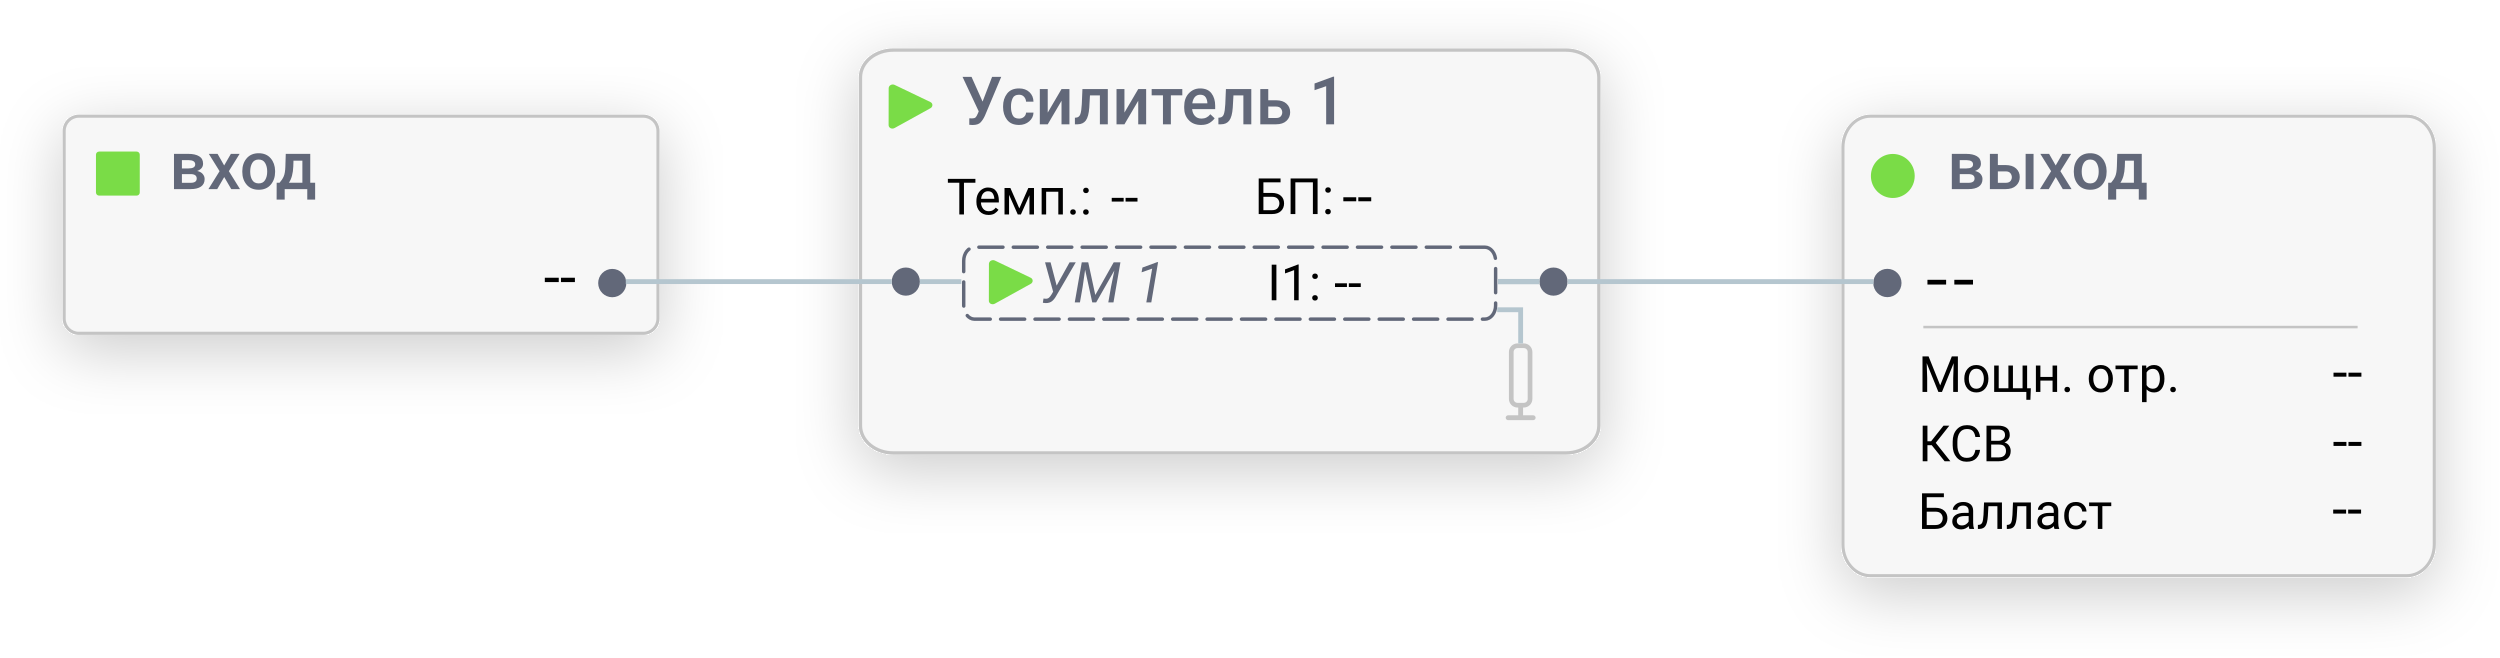
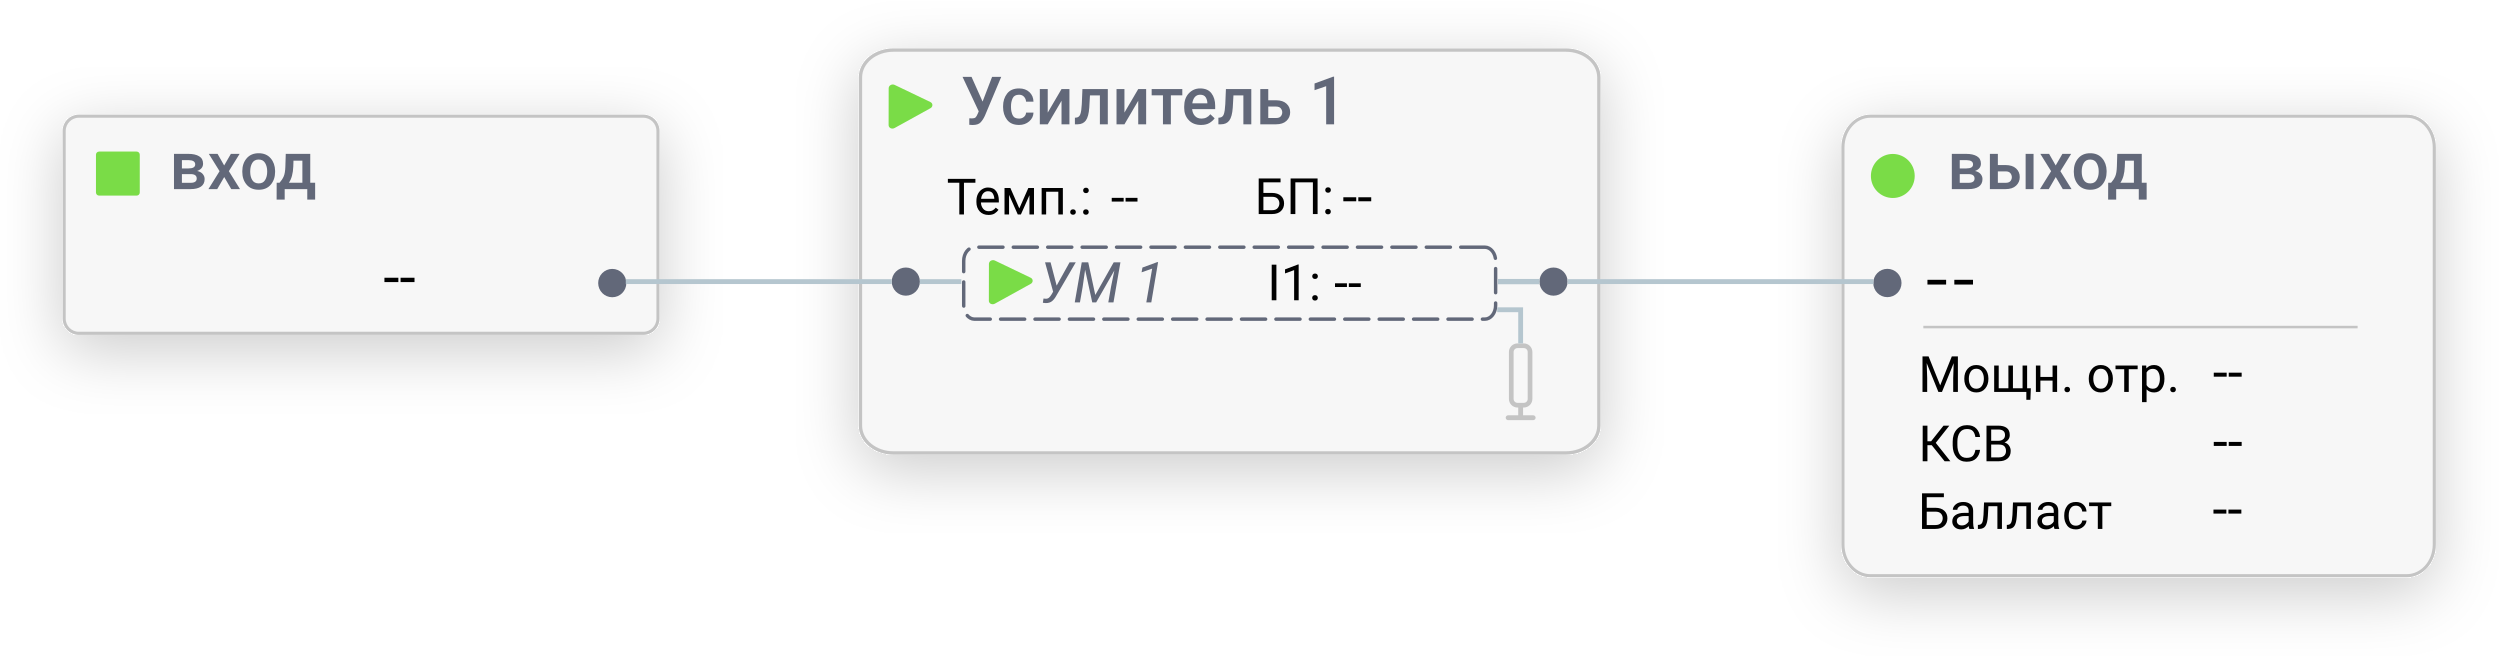
<svg xmlns="http://www.w3.org/2000/svg" id="svg25" fill="none" version="1.1" viewBox="0 0 799 210">
  <g id="layer1">
    <g id="amplifier_group">
      <g id="graph_container-6" filter="url(#filter0_d_0_1)">
        <path id="path1" fill="#F7F7F7" d="M500.43 16H285.57c-5.84 0-10.57 3.9-10.57 8.73v111.3c0 4.83 4.73 8.74 10.57 8.74h214.86c5.84 0 10.57-3.91 10.57-8.73V24.73c0-4.82-4.73-8.73-10.57-8.73Z" />
        <path id="path2" stroke="#C4C4C4" stroke-linecap="round" stroke-linejoin="round" stroke-width="1.08" d="M500.43 16H285.57c-5.84 0-10.57 3.9-10.57 8.73v111.3c0 4.83 4.73 8.74 10.57 8.74h214.86c5.84 0 10.57-3.91 10.57-8.73V24.73c0-4.82-4.73-8.73-10.57-8.73Z" />
      </g>
      <path id="circle9062-1-7-1-3-7" fill="#626879" d="M496.5 94.5a4.5 4.5 0 1 0 0-9 4.5 4.5 0 0 0 0 9Z" />
      <path id="circle9062-1-7-1-1-3" fill="#626879" d="M289.5 94.5a4.5 4.5 0 1 0 0-9 4.5 4.5 0 0 0 0 9Z" />
      <g id="amplifier_1_display">
        <text xml:space="preserve" id="text7925-5-1" fill="#626879" font-family="Roboto" font-size="18" font-style="italic" letter-spacing="0em" style="white-space:pre">
          <tspan id="tspan2" x="332" y="96.65">УМ 1</tspan>
        </text>
        <path id="rect6" stroke="#626879" stroke-dasharray="7.7 3.3" stroke-linecap="round" stroke-linejoin="round" stroke-width="1.1" d="M474.55 79h-163.1c-1.9 0-3.45 1.96-3.45 4.38v14.24c0 2.42 1.55 4.38 3.45 4.38h163.1c1.9 0 3.45-1.96 3.45-4.38V83.38c0-2.42-1.55-4.38-3.45-4.38Z" />
        <g id="g6" fill="#000" font-family="Roboto" font-size="16" letter-spacing="0em">
          <text xml:space="preserve" id="amplifier_group_current_1_label" style="white-space:pre">
            <tspan id="tspan3" x="405" y="95.97">I1:</tspan>
          </text>
          <text xml:space="preserve" id="amplifier_group_current_1_value" style="white-space:pre">
            <tspan id="tspan4" x="426.37" y="95.98">--</tspan>
          </text>
        </g>
        <path id="amplifier_1_device_icon-2" fill="#7ADC47" d="m329.4 88.76-11.44-5.49c-.19-.1-.4-.14-.63-.13-.22.01-.44.07-.64.18a1.19 1.19 0 0 0-.63 1l-.02 11.83c0 .2.06.4.17.56.11.17.27.31.46.4a1.42 1.42 0 0 0 1.27-.05l11.46-6.33c.2-.1.36-.26.47-.43.11-.18.17-.38.17-.58a1 1 0 0 0-.17-.56 1.2 1.2 0 0 0-.46-.4Z" />
      </g>
      <g id="amplifier_group_header">
        <text xml:space="preserve" id="text7925-5" fill="#626879" font-family="Roboto" font-size="21.33" font-stretch="normal" font-style="normal" font-variant="normal" font-weight="500" letter-spacing="0" style="white-space:pre;-inkscape-font-specification:&quot;Roboto, Medium&quot;;font-variant-ligatures:normal;font-variant-caps:all-small-caps;font-variant-numeric:normal;font-variant-east-asian:normal">
          <tspan id="tspan5" x="307.02" y="39.73" font-family="Roboto" font-size="21.33" font-stretch="normal" font-style="normal" font-variant="normal" font-weight="500" style="-inkscape-font-specification:&quot;Roboto, Medium&quot;;font-variant-ligatures:normal;font-variant-caps:all-small-caps;font-variant-numeric:normal;font-variant-east-asian:normal">Усилитель 1</tspan>
        </text>
        <path id="amplifier_group_device_icon" fill="#7ADC47" d="m297.37 32.62-11.45-5.49c-.19-.1-.4-.14-.63-.13-.22 0-.44.07-.64.18a1.19 1.19 0 0 0-.63 1L284 40.01c0 .2.06.4.17.56.11.17.27.3.46.4a1.42 1.42 0 0 0 1.27-.05l11.46-6.33c.2-.1.36-.26.47-.43.11-.18.17-.38.17-.58a1 1 0 0 0-.17-.56 1.2 1.2 0 0 0-.46-.4Z" />
      </g>
      <g id="amplifier_group_params_display" fill="#000" font-family="Roboto" letter-spacing="0em">
        <g id="g10086-1">
          <text xml:space="preserve" id="pwr_input_value-9" font-size="16" style="white-space:pre">
            <tspan id="tspan6" x="401" y="68.41">БП:</tspan>
          </text>
          <text xml:space="preserve" id="amplifier_group_voltage_value" font-size="17.33" style="white-space:pre">
            <tspan id="tspan7" x="429" y="68.92">--</tspan>
          </text>
        </g>
        <g id="g10081-8" font-size="16">
          <text xml:space="preserve" id="pwr_output_value-0" style="white-space:pre">
            <tspan id="tspan8" x="302.55" y="68.54">Темп.:</tspan>
          </text>
          <text xml:space="preserve" id="amplifier_group_temp_value" style="white-space:pre">
            <tspan id="tspan9" x="355.01" y="68.67">--</tspan>
          </text>
        </g>
      </g>
      <g id="ballast" stroke="#C4C4C4">
        <rect id="Rectangle 2" width="6" height="19" x="483" y="110.5" stroke-linecap="round" stroke-linejoin="round" stroke-width="1.5" rx="2" />
        <path id="path4139" stroke-linecap="round" stroke-width="1.55" d="M482 133.5h8" />
        <path id="path4139_2" stroke-linecap="square" stroke-width="1.55" d="M486 132.5v-2" />
      </g>
    </g>
    <g id="output" filter="url(#filter1_d_0_1)">
      <path id="rect8952" fill="#F7F7F7" stroke="#C4C4C4" d="M769.2 37.13H597.8c-4.86 0-8.8 4.45-8.8 9.95v126.96c0 5.5 3.94 9.96 8.8 9.96h171.4c4.86 0 8.8-4.46 8.8-9.96V47.08c0-5.5-3.94-9.95-8.8-9.95Z" />
      <g id="g8960">
        <path id="output_device_icon" fill="#7ADC47" d="M604.94 63.28c3.87 0 7-3.15 7-7.04a7.02 7.02 0 0 0-7-7.04c-3.86 0-7 3.15-7 7.04a7.02 7.02 0 0 0 7 7.04Z" />
        <text xml:space="preserve" id="text8958" fill="#626879" font-family="Roboto" font-size="21.33" font-weight="500" letter-spacing="0em" style="white-space:pre">
          <tspan id="tspan10" x="622.32" y="60.44">выход</tspan>
        </text>
      </g>
      <g id="g8982">
        <g id="g8970">
          <path id="circle8962" fill="#626879" d="M603.2 94.97a4.52 4.52 0 0 0 0-9.05 4.51 4.51 0 0 0-4.5 4.52c0 2.5 2.01 4.53 4.5 4.53Z" />
          <text xml:space="preserve" id="output_input_pwr_value" fill="#000" font-family="Inter" font-size="18.67" letter-spacing="0em" style="white-space:pre">
            <tspan id="tspan11" x="614.7" y="95.99">--</tspan>
          </text>
        </g>
      </g>
      <g id="path8984">
        <path id="path11" fill="#C4C4C4" d="M614.7 104.53h138.8-138.8Z" />
        <path id="path12" stroke="#C4C4C4" stroke-width=".81" d="M614.7 104.53h138.8" />
      </g>
      <g id="g8994" fill="#000" font-family="Roboto" letter-spacing="0em">
-         <text xml:space="preserve" id="output_refl_pwr_value" font-size="17.33" style="white-space:pre">
-           <tspan id="tspan12" x="745.46" y="124.98">--</tspan>
+         <text xml:space="preserve" id="output_refl_pwr_value" x="18.92" y="0" font-size="17.33" style="text-align:end;white-space:pre" text-anchor="end">
+           <tspan id="tspan12" x="755.46" y="124.98" style="text-align:end" text-anchor="end">--</tspan>
        </text>
        <text xml:space="preserve" id="text8992" font-size="16" style="white-space:pre">
          <tspan id="tspan13" x="613.1" y="125.27">Мощн. отр.</tspan>
        </text>
      </g>
      <g id="g9004" fill="#000" font-family="Roboto" letter-spacing="0em">
-         <text xml:space="preserve" id="output_swr_value" font-size="17.33" style="white-space:pre">
-           <tspan id="tspan14" x="745.46" y="147.11">--</tspan>
+         <text xml:space="preserve" id="output_swr_value" x="18.92" y="0" font-size="17.33" style="text-align:end;white-space:pre" text-anchor="end">
+           <tspan id="tspan14" x="755.46" y="147.11" style="text-align:end" text-anchor="end">--</tspan>
        </text>
        <text xml:space="preserve" id="text9002" font-size="16" style="white-space:pre">
          <tspan id="tspan15" x="613.1" y="147.41">КСВ</tspan>
        </text>
      </g>
      <g id="g9004_2" fill="#000" font-family="Roboto" letter-spacing="0em">
-         <text xml:space="preserve" id="output_ballast_value" font-size="17.33" style="white-space:pre">
-           <tspan id="tspan16" x="745.36" y="168.74">--</tspan>
+         <text xml:space="preserve" id="output_ballast_value" x="18.92" y="0" font-size="17.33" style="text-align:end;white-space:pre" text-anchor="end">
+           <tspan id="tspan16" x="755.36" y="168.74" style="text-align:end" text-anchor="end">--</tspan>
        </text>
        <text xml:space="preserve" id="text9002_2" font-size="16" style="white-space:pre">
          <tspan id="tspan17" x="613" y="169.04">Балласт</tspan>
        </text>
      </g>
    </g>
    <g id="input">
      <g id="rect8952-3" filter="url(#filter2_d_0_1)">
        <path id="path17" fill="#F7F7F7" d="M205.62 37.13H25.18a4.7 4.7 0 0 0-4.68 4.7v60c0 2.6 2.1 4.7 4.68 4.7h180.44a4.7 4.7 0 0 0 4.67-4.7v-60c0-2.6-2.1-4.7-4.67-4.7Z" />
        <path id="path18" stroke="#C4C4C4" d="M205.62 37.13H25.18a4.7 4.7 0 0 0-4.68 4.7v60c0 2.6 2.1 4.7 4.68 4.7h180.44a4.7 4.7 0 0 0 4.67-4.7v-60c0-2.6-2.1-4.7-4.67-4.7Z" />
      </g>
      <g id="g8960-2">
        <path id="input_device_icon" fill="#7ADC47" d="M43.67 48.44h-12a1 1 0 0 0-1 1v12.08a1 1 0 0 0 1 1h12a1 1 0 0 0 1-1V49.44a1 1 0 0 0-1-1Z" />
        <text xml:space="preserve" id="text8958-5" fill="#626879" font-family="Roboto" font-size="21.33" font-weight="500" letter-spacing="0em" style="white-space:pre">
          <tspan id="tspan18" x="54.12" y="60.44">вход</tspan>
        </text>
      </g>
      <g id="g9929-10">
        <g id="g10081-4">
          <path id="circle9062-2" fill="#626879" d="M195.68 95c2.48 0 4.5-2.03 4.5-4.53 0-2.5-2.02-4.53-4.5-4.53a4.51 4.51 0 0 0-4.5 4.53c0 2.5 2.01 4.53 4.5 4.53Z" />
-           <text xml:space="preserve" id="input_pwr_output_value" fill="#000" font-family="Roboto" font-size="18.67" letter-spacing="0em" style="white-space:pre">
-             <tspan id="tspan19" x="173.78" y="95.11">--</tspan>
+           <text xml:space="preserve" id="input_output_pwr_value" x="19.61" y="0" fill="#000" font-family="Roboto" font-size="18.67" letter-spacing="0em" style="text-align:end;white-space:pre" text-anchor="end">
+             <tspan id="tspan19" x="183.78" y="95.11" style="text-align:end" text-anchor="end">--</tspan>
          </text>
        </g>
      </g>
    </g>
  </g>
  <g id="layer2" stroke="#B5C6CF">
    <path id="path4139_3" stroke-width="1.55" d="M200 90h85" />
    <path id="path4139_4" stroke-width="1.55" d="M294 90h13.25" />
    <path id="path4139_5" stroke-width="1.55" d="M478.5 99h7.5v10.75" />
    <path id="path4139-6" stroke-width="1.69" d="M492 90h-13.25" />
    <path id="path7486-3-5-5" stroke-width="1.56" d="M501 90h97.77" />
  </g>
  <defs id="defs25">
    <filter id="filter0_d_0_1" width="277.08" height="169.84" x="254.46" y=".46" color-interpolation-filters="sRGB" filterUnits="userSpaceOnUse">
      <feFlood id="feFlood19" flood-opacity="0" result="BackgroundImageFix" />
      <feColorMatrix id="feColorMatrix19" in="SourceAlpha" result="hardAlpha" type="matrix" values="0 0 0 0 0 0 0 0 0 0 0 0 0 0 0 0 0 0 127 0" />
      <feOffset id="feOffset19" dy="5" />
      <feGaussianBlur id="feGaussianBlur19" stdDeviation="10" />
      <feComposite id="feComposite19" in2="hardAlpha" operator="out" />
      <feColorMatrix id="feColorMatrix20" type="matrix" values="0 0 0 0 0 0 0 0 0 0 0 0 0 0 0 0 0 0 0.2 0" />
      <feBlend id="feBlend20" in2="BackgroundImageFix" mode="normal" result="effect1_dropShadow_0_1" />
      <feBlend id="feBlend21" in="SourceGraphic" in2="effect1_dropShadow_0_1" mode="normal" result="shape" />
    </filter>
    <filter id="filter1_d_0_1" width="230" height="187.87" x="568.5" y="21.63" color-interpolation-filters="sRGB" filterUnits="userSpaceOnUse">
      <feFlood id="feFlood21" flood-opacity="0" result="BackgroundImageFix" />
      <feColorMatrix id="feColorMatrix21" in="SourceAlpha" result="hardAlpha" type="matrix" values="0 0 0 0 0 0 0 0 0 0 0 0 0 0 0 0 0 0 127 0" />
      <feOffset id="feOffset21" dy="5" />
      <feGaussianBlur id="feGaussianBlur21" stdDeviation="10" />
      <feComposite id="feComposite21" in2="hardAlpha" operator="out" />
      <feColorMatrix id="feColorMatrix22" type="matrix" values="0 0 0 0 0 0 0 0 0 0 0 0 0 0 0 0 0 0 0.2 0" />
      <feBlend id="feBlend22" in2="BackgroundImageFix" mode="normal" result="effect1_dropShadow_0_1" />
      <feBlend id="feBlend23" in="SourceGraphic" in2="effect1_dropShadow_0_1" mode="normal" result="shape" />
    </filter>
    <filter id="filter2_d_0_1" width="230.79" height="110.41" x="0" y="21.63" color-interpolation-filters="sRGB" filterUnits="userSpaceOnUse">
      <feFlood id="feFlood23" flood-opacity="0" result="BackgroundImageFix" />
      <feColorMatrix id="feColorMatrix23" in="SourceAlpha" result="hardAlpha" type="matrix" values="0 0 0 0 0 0 0 0 0 0 0 0 0 0 0 0 0 0 127 0" />
      <feOffset id="feOffset23" dy="5" />
      <feGaussianBlur id="feGaussianBlur23" stdDeviation="10" />
      <feComposite id="feComposite23" in2="hardAlpha" operator="out" />
      <feColorMatrix id="feColorMatrix24" type="matrix" values="0 0 0 0 0 0 0 0 0 0 0 0 0 0 0 0 0 0 0.2 0" />
      <feBlend id="feBlend24" in2="BackgroundImageFix" mode="normal" result="effect1_dropShadow_0_1" />
      <feBlend id="feBlend25" in="SourceGraphic" in2="effect1_dropShadow_0_1" mode="normal" result="shape" />
    </filter>
  </defs>
</svg>
